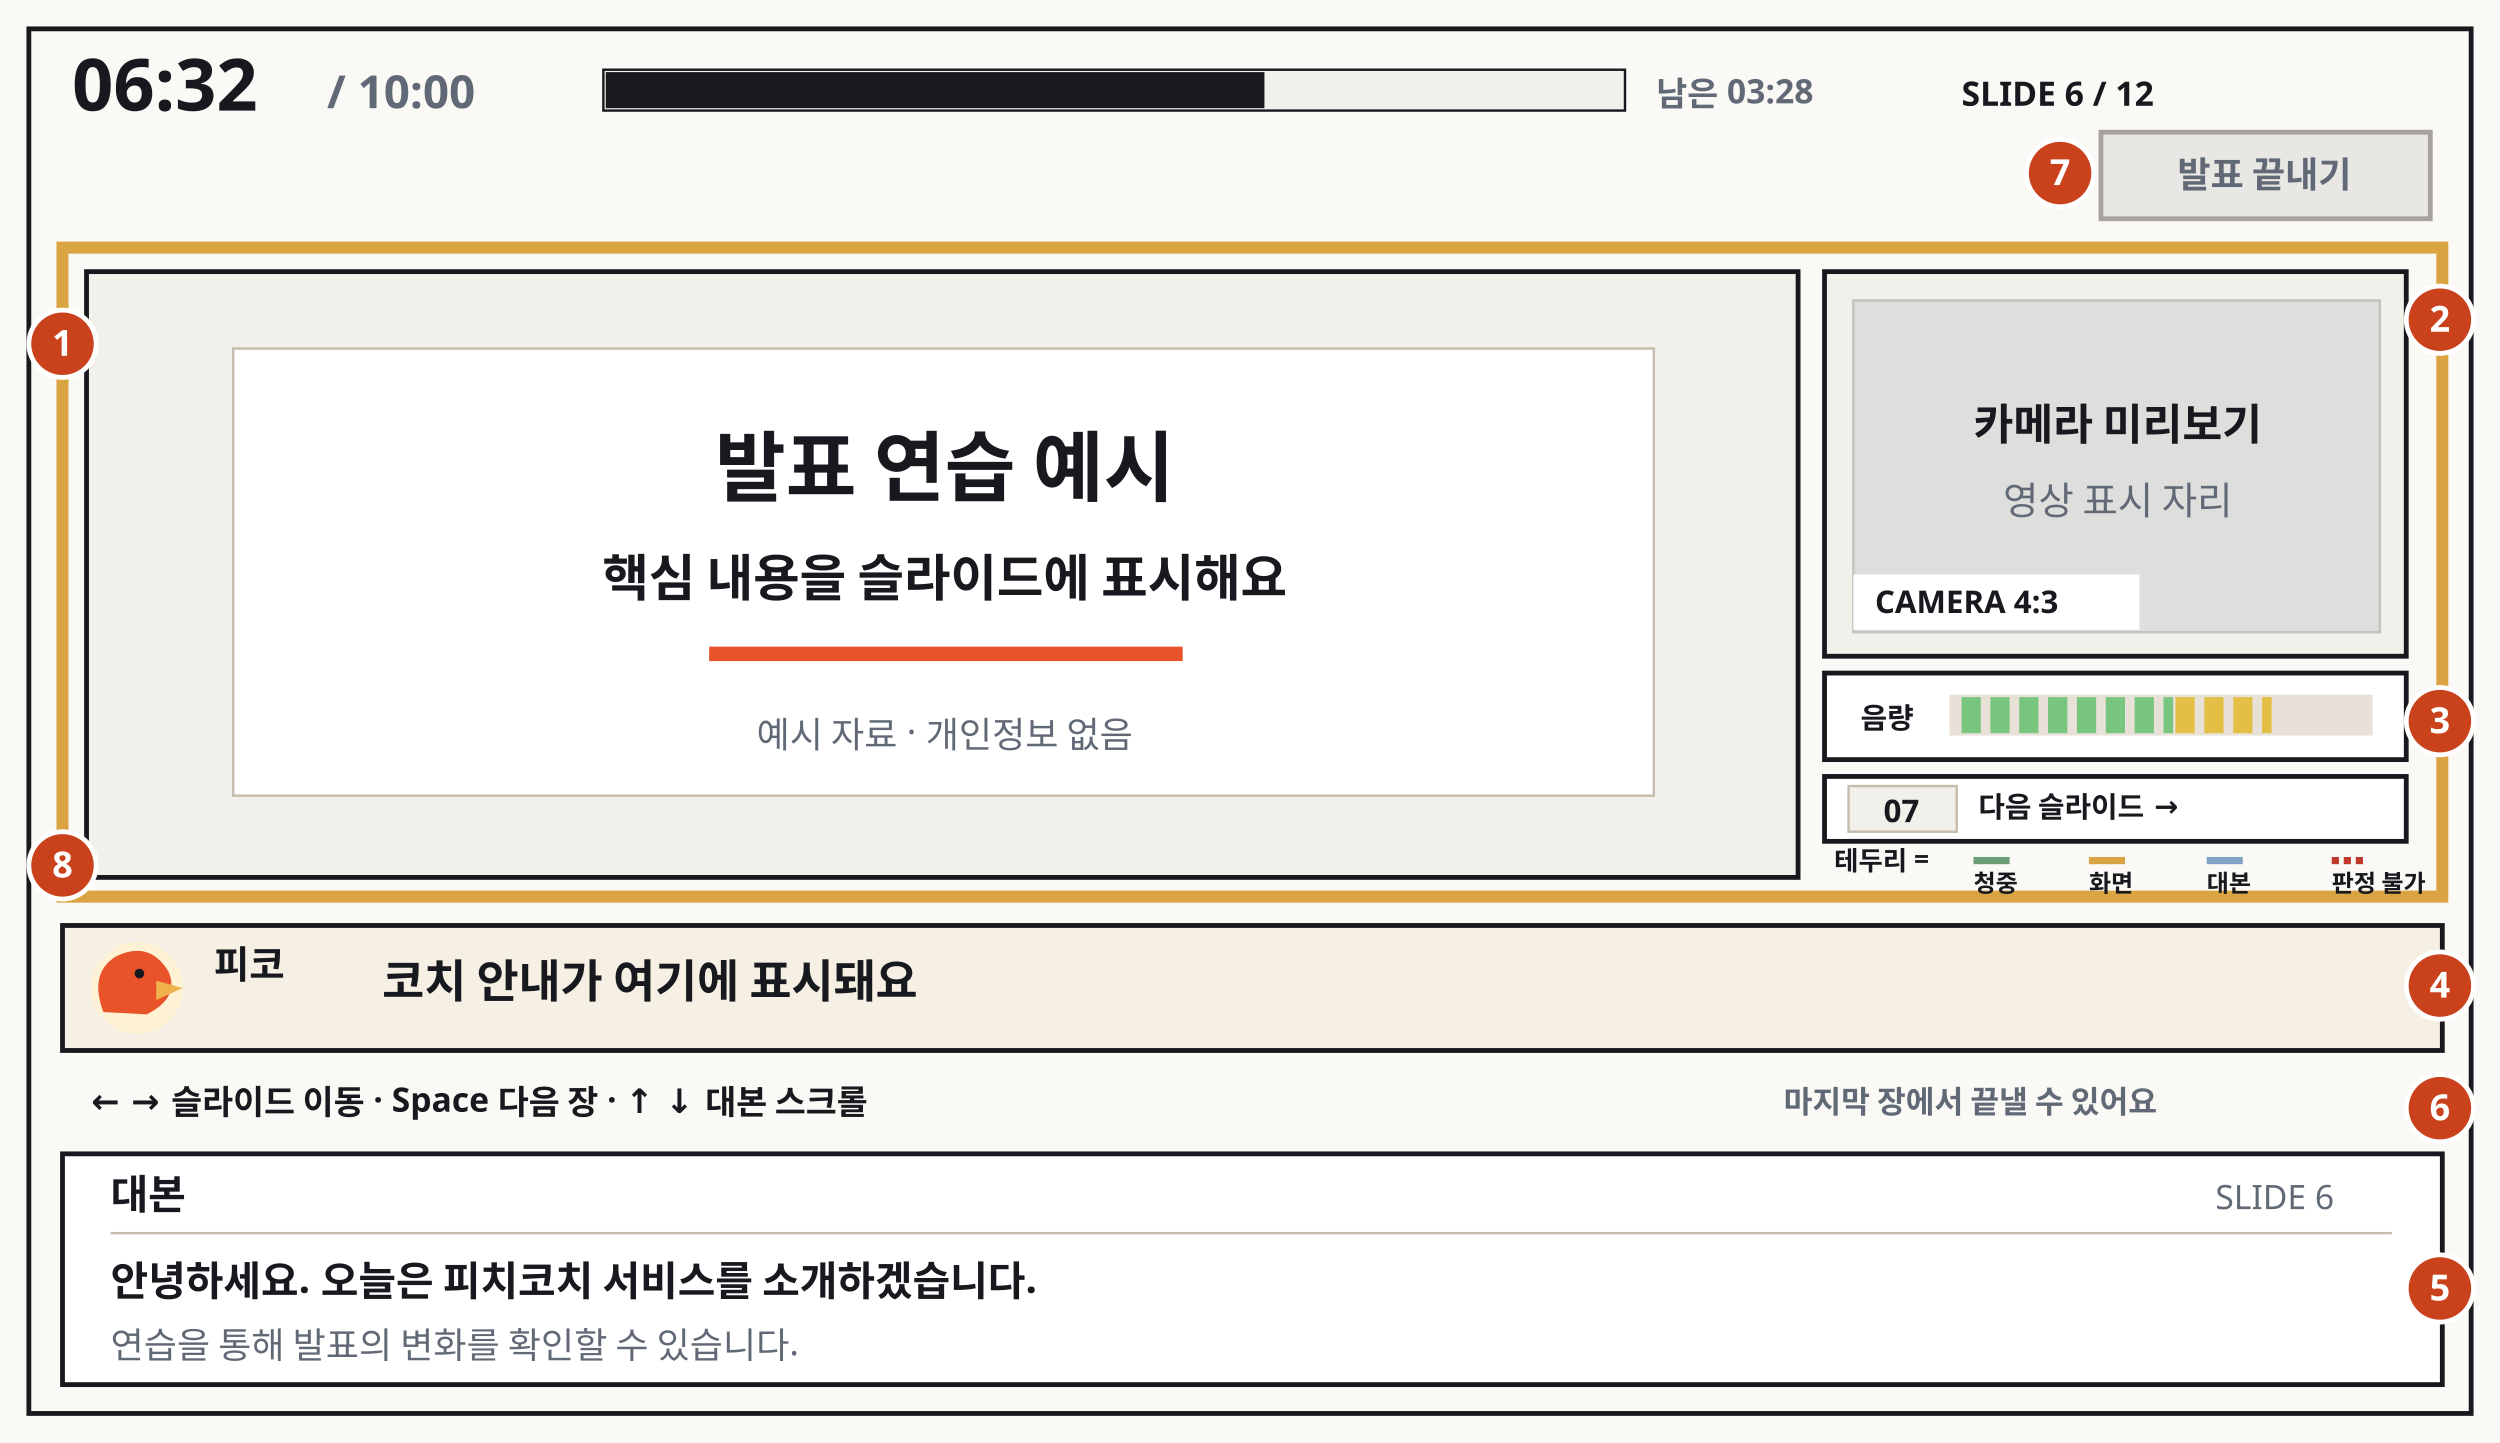
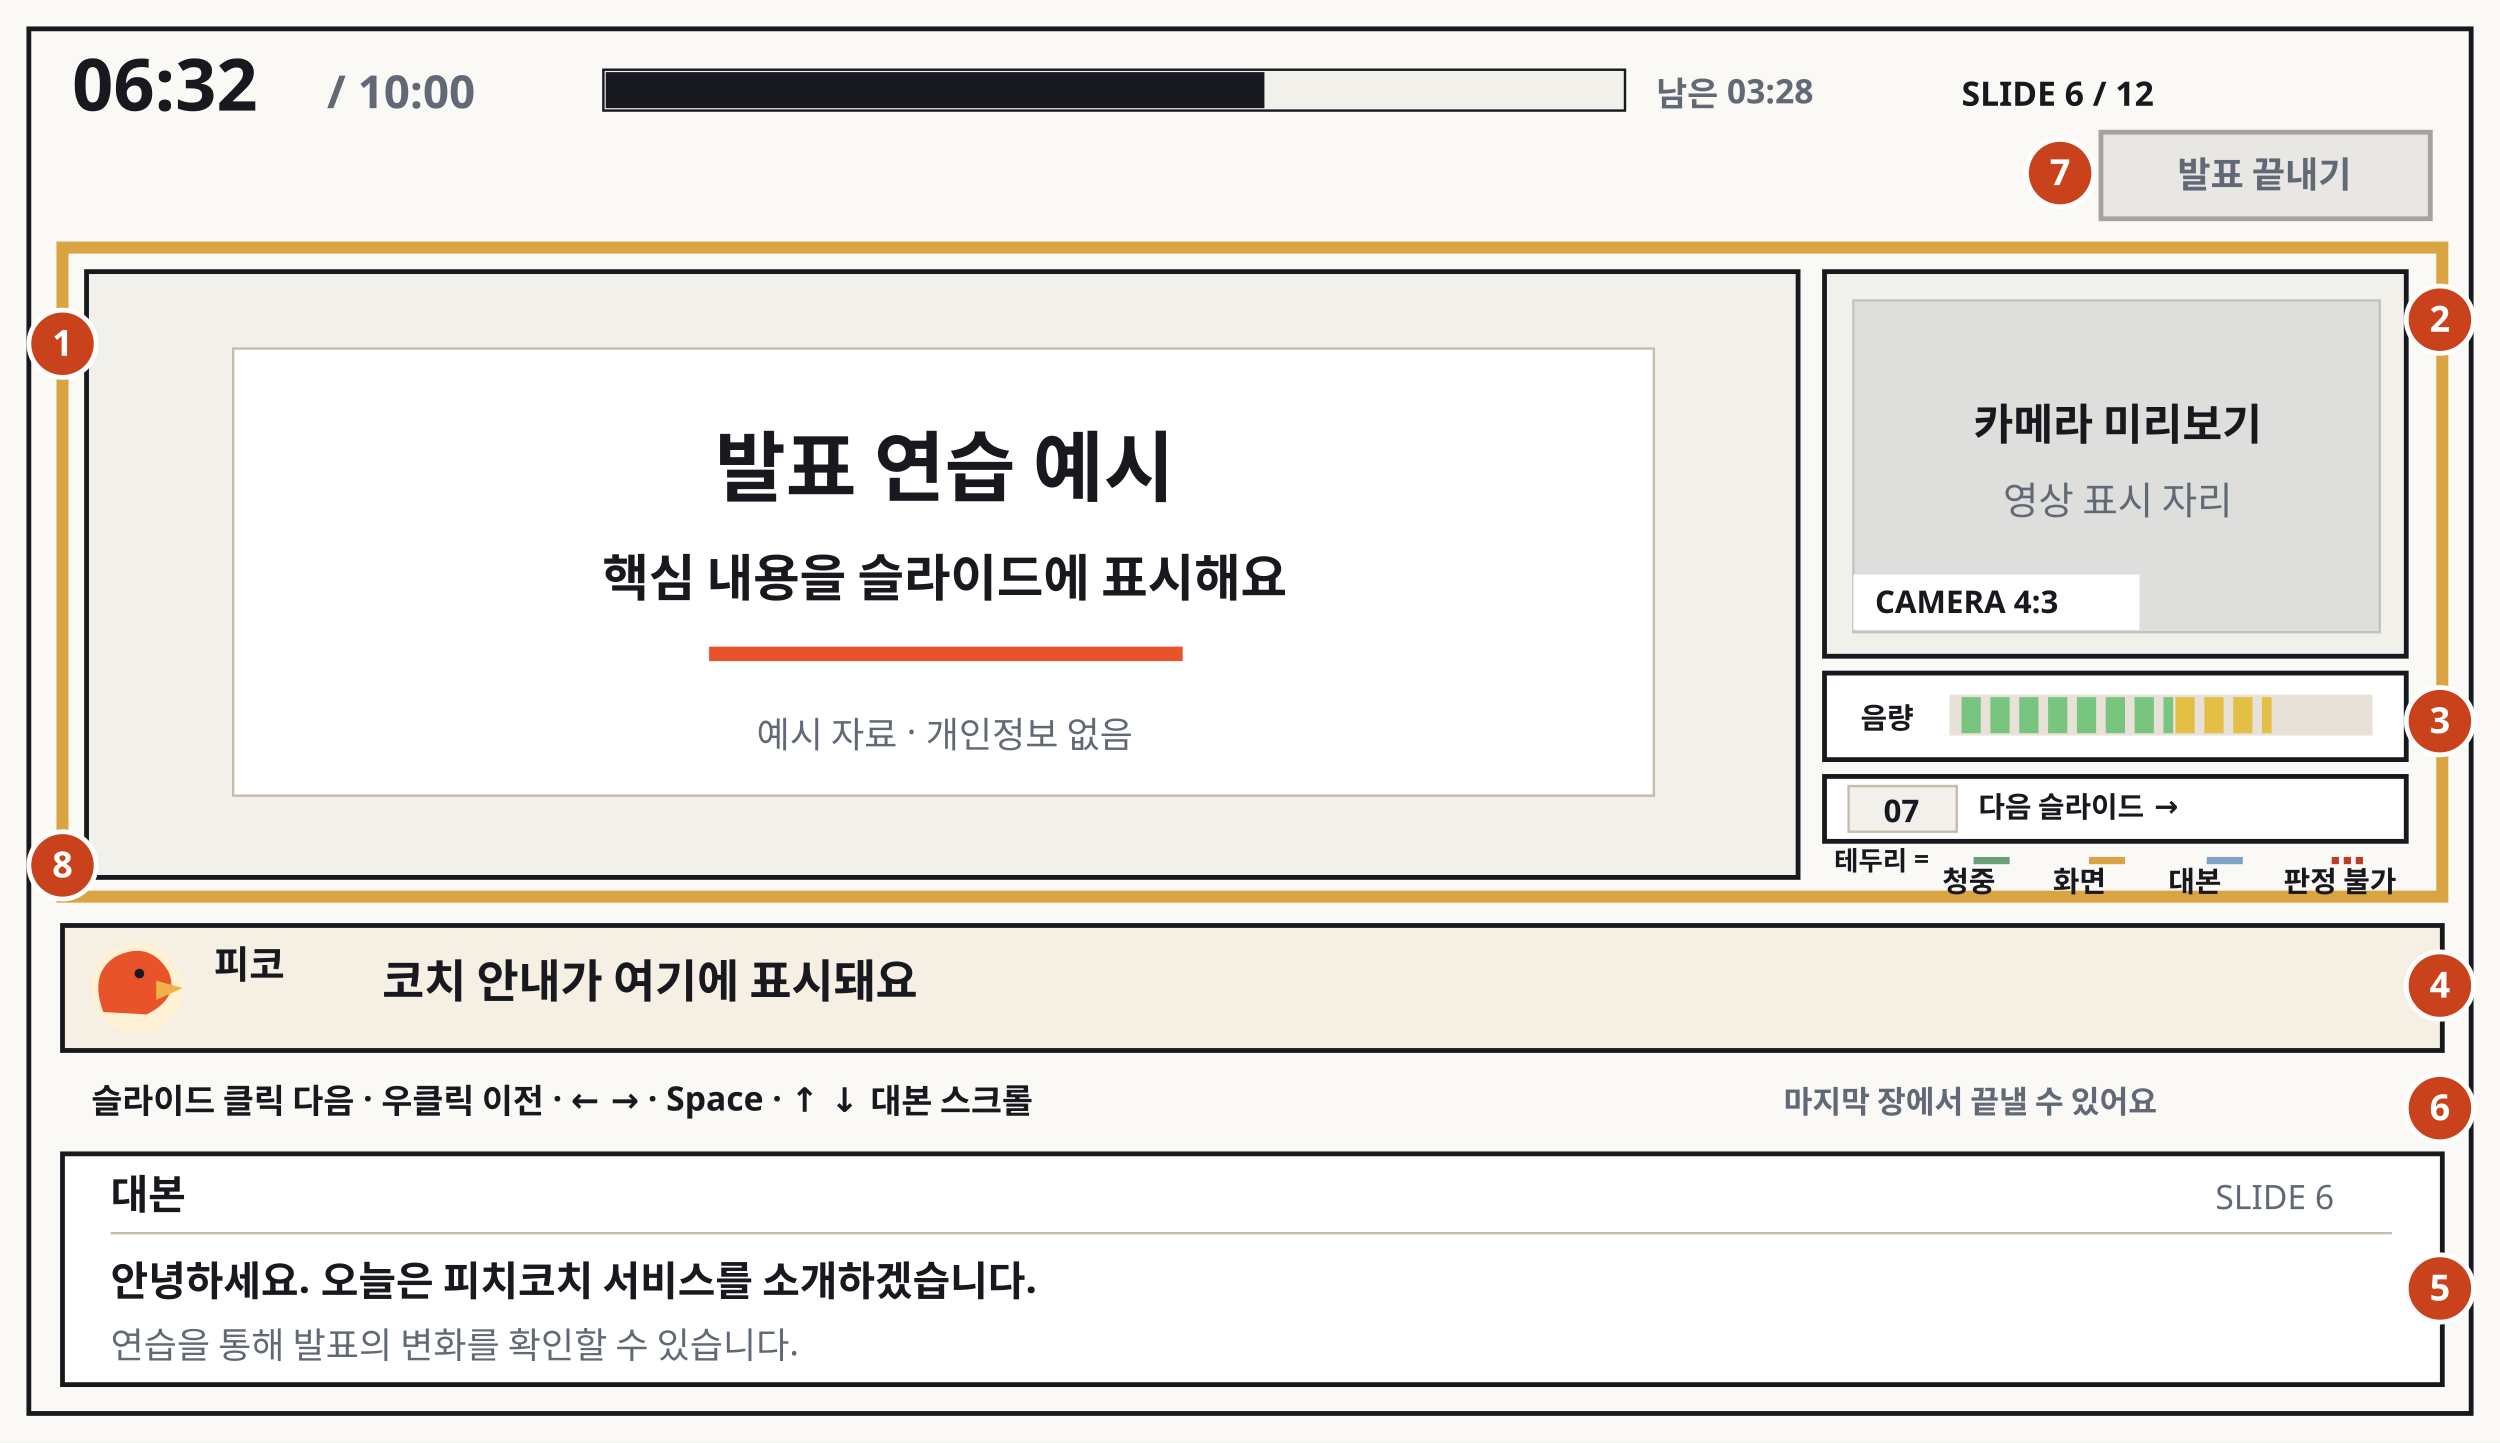
<svg xmlns="http://www.w3.org/2000/svg" width="1040" height="600" viewBox="0 0 1040 600" role="img" aria-labelledby="stage-title stage-desc">
  <g font-family="Pretendard, Noto Sans KR, Malgun Gothic, sans-serif">
    <rect x="0" y="0" width="1040" height="600" rx="0" fill="#faf9f6" stroke="none" stroke-width="1" />
    <rect x="12" y="12" width="1016" height="576" rx="0" fill="#faf9f6" stroke="#17191e" stroke-width="2" />
    <text x="30" y="46" font-size="30" fill="#17191e" font-weight="800" text-anchor="start">06:32</text>
    <text x="136" y="45" font-size="19" fill="#626976" font-weight="600" text-anchor="start">/ 10:00</text>
    <rect x="251" y="29" width="425" height="17" rx="0" fill="#f1f0eb" stroke="#17191e" stroke-width="1" />
    <rect x="252" y="30" width="274" height="15" rx="0" fill="#17191e" stroke="none" stroke-width="1" />
    <text x="689" y="44" font-size="14" fill="#626976" font-weight="600" text-anchor="start">남은 03:28</text>
    <text x="816" y="44" font-size="14" fill="#17191e" font-weight="800" text-anchor="start">SLIDE 6 / 12</text>
    <rect x="874" y="55" width="137" height="36" rx="0" fill="#e9e7e3" stroke="#a8a29e" stroke-width="2" />
    <text x="942" y="78" font-size="15" fill="#626976" font-weight="700" text-anchor="middle">발표 끝내기</text>
    <rect x="26" y="103" width="990" height="270" rx="0" fill="none" stroke="#d9a441" stroke-width="5" />
    <rect x="36" y="113" width="712" height="252" rx="0" fill="#f1f0eb" stroke="#17191e" stroke-width="2" />
    <rect x="97" y="145" width="591" height="186" rx="0" fill="#fff" stroke="#c6bcac" stroke-width="1" />
    <text x="393" y="206" font-size="32" fill="#17191e" font-weight="800" text-anchor="middle">발표 연습 예시</text>
    <text x="393" y="248" font-size="21" fill="#17191e" font-weight="600" text-anchor="middle">핵심 내용을 슬라이드에 표시해요</text>
    <rect x="295" y="269" width="197" height="6" rx="0" fill="#e8532a" stroke="none" stroke-width="1" />
    <text x="393" y="311" font-size="15" fill="#626976" font-weight="500" text-anchor="middle">예시 자료 · 개인정보 없음</text>
    <rect x="759" y="113" width="242" height="160" rx="0" fill="#f1f0eb" stroke="#17191e" stroke-width="2" />
    <rect x="771" y="125" width="219" height="138" rx="0" fill="#dedfdc" stroke="#bfc3c2" stroke-width="1" />
    <text x="881" y="183" font-size="18" fill="#17191e" font-weight="700" text-anchor="middle">카메라 미리보기</text>
    <text x="881" y="214" font-size="16" fill="#626976" font-weight="500" text-anchor="middle">영상 표시 자리</text>
    <rect x="771" y="239" width="119" height="23" rx="0" fill="#fff" stroke="none" stroke-width="1" />
    <text x="780" y="255" font-size="13" fill="#17191e" font-weight="700" text-anchor="start">CAMERA 4:3</text>
    <rect x="759" y="280" width="242" height="36" rx="0" fill="#fff" stroke="#17191e" stroke-width="2" />
    <text x="774" y="303" font-size="12" fill="#17191e" font-weight="600" text-anchor="start">음량</text>
    <rect x="811" y="289" width="176" height="17" rx="0" fill="#e8e1d7" stroke="none" stroke-width="1" />
    <line x1="816" y1="297.5" x2="904" y2="297.5" stroke="#78c57f" stroke-width="15" stroke-dasharray="8 4" />
    <line x1="905" y1="297.5" x2="945" y2="297.5" stroke="#e4bf45" stroke-width="15" stroke-dasharray="8 4" />
    <rect x="759" y="323" width="242" height="27" rx="0" fill="#fff" stroke="#17191e" stroke-width="2" />
    <rect x="769" y="327" width="45" height="19" rx="0" fill="#f1f0eb" stroke="#c6bcac" stroke-width="1" />
    <text x="791" y="342" font-size="13" fill="#17191e" font-weight="800" text-anchor="middle">07</text>
    <text x="823" y="340" font-size="12" fill="#17191e" font-weight="700" text-anchor="start">다음 슬라이드  →</text>
    <text x="763" y="362" font-size="11" fill="#17191e" font-weight="700" text-anchor="start">테두리 =</text>
    <line x1="821" y1="358" x2="836" y2="358" stroke="#6b9e78" stroke-width="3" />
-     <text x="821" y="371" font-size="10" fill="#17191e" font-weight="600" text-anchor="start">청중</text>
+     <text x="808" y="371" font-size="12" fill="#17191e" font-weight="600" text-anchor="start">청중</text>
    <line x1="869" y1="358" x2="884" y2="358" stroke="#d9a441" stroke-width="3" />
-     <text x="869" y="371" font-size="10" fill="#17191e" font-weight="600" text-anchor="start">화면</text>
+     <text x="854" y="371" font-size="12" fill="#17191e" font-weight="600" text-anchor="start">화면</text>
    <line x1="918" y1="358" x2="933" y2="358" stroke="#7fa3c7" stroke-width="3" />
-     <text x="918" y="371" font-size="10" fill="#17191e" font-weight="600" text-anchor="start">대본</text>
+     <text x="902" y="371" font-size="12" fill="#17191e" font-weight="600" text-anchor="start">대본</text>
    <line x1="970" y1="358" x2="985" y2="358" stroke="#c0392b" stroke-width="3" stroke-dasharray="3 2" />
-     <text x="970" y="371" font-size="10" fill="#17191e" font-weight="600" text-anchor="start">판정 불가</text>
+     <text x="950" y="371" font-size="12" fill="#17191e" font-weight="600" text-anchor="start">판정 불가</text>
    <rect x="26" y="385" width="990" height="52" rx="0" fill="#f6efe3" stroke="#17191e" stroke-width="2" />
    <circle cx="57" cy="411" r="19" fill="#fff1d4" stroke="none" stroke-width="0" />
    <path d="M43 421 Q37 405 48 398 Q62 391 70 404 Q75 415 61 422 Z" fill="#e8532a" />
    <circle cx="58" cy="405" r="2" fill="#17191e" stroke="none" stroke-width="0" />
    <path d="M65 408 L76 411 L65 416" fill="#f0b34b" />
    <text x="89" y="407" font-size="16" fill="#17191e" font-weight="800" text-anchor="start">피코</text>
    <text x="159" y="415" font-size="19" fill="#17191e" font-weight="600" text-anchor="start">코치 안내가 여기에 표시돼요</text>
    <rect x="26" y="445" width="990" height="28" rx="0" fill="#faf9f6" stroke="none" stroke-width="1" />
-     <text x="38" y="463" font-size="14" fill="#17191e" font-weight="600" text-anchor="start">← → 슬라이드 이동 · Space 다음 장 · ↑ ↓ 대본 스크롤</text>
+     <text x="38" y="463" font-size="14" fill="#17191e" font-weight="600" text-anchor="start">슬라이드 클릭 다음 · 우클릭 이전 · ← → · Space · ↑ ↓ 대본 스크롤</text>
    <text x="742" y="463" font-size="13" fill="#626976" font-weight="600" text-anchor="start">마지막 장에서 끝낼 수 있어요</text>
    <rect x="26" y="480" width="990" height="96" rx="0" fill="#fff" stroke="#17191e" stroke-width="2" />
    <text x="46" y="503" font-size="17" fill="#17191e" font-weight="800" text-anchor="start">대본</text>
    <text x="971" y="503" font-size="14" fill="#626976" font-weight="500" text-anchor="end">SLIDE 6</text>
    <line x1="46" y1="513" x2="995" y2="513" stroke="#c6bcac" stroke-width="1" />
    <text x="46" y="539" font-size="17" fill="#17191e" font-weight="700" text-anchor="start">안녕하세요. 오늘은 피치코치 서비스를 소개하겠습니다.</text>
    <text x="46" y="565" font-size="15" fill="#626976" font-weight="500" text-anchor="start">연습을 통해 발표의 변화를 확인할 수 있습니다.</text>
    <g aria-hidden="true">
      <circle cx="26" cy="143" r="14" fill="#c9421c" stroke="#fff" stroke-width="2" />
      <text x="26" y="148" font-size="15" fill="#fff" font-weight="800" text-anchor="middle">1</text>
    </g>
    <g aria-hidden="true">
      <circle cx="1015" cy="133" r="14" fill="#c9421c" stroke="#fff" stroke-width="2" />
      <text x="1015" y="138" font-size="15" fill="#fff" font-weight="800" text-anchor="middle">2</text>
    </g>
    <g aria-hidden="true">
      <circle cx="1015" cy="300" r="14" fill="#c9421c" stroke="#fff" stroke-width="2" />
      <text x="1015" y="305" font-size="15" fill="#fff" font-weight="800" text-anchor="middle">3</text>
    </g>
    <g aria-hidden="true">
      <circle cx="1015" cy="410" r="14" fill="#c9421c" stroke="#fff" stroke-width="2" />
      <text x="1015" y="415" font-size="15" fill="#fff" font-weight="800" text-anchor="middle">4</text>
    </g>
    <g aria-hidden="true">
      <circle cx="1015" cy="536" r="14" fill="#c9421c" stroke="#fff" stroke-width="2" />
      <text x="1015" y="541" font-size="15" fill="#fff" font-weight="800" text-anchor="middle">5</text>
    </g>
    <g aria-hidden="true">
      <circle cx="1015" cy="461" r="14" fill="#c9421c" stroke="#fff" stroke-width="2" />
      <text x="1015" y="466" font-size="15" fill="#fff" font-weight="800" text-anchor="middle">6</text>
    </g>
    <g aria-hidden="true">
      <circle cx="857" cy="72" r="14" fill="#c9421c" stroke="#fff" stroke-width="2" />
      <text x="857" y="77" font-size="15" fill="#fff" font-weight="800" text-anchor="middle">7</text>
    </g>
    <g aria-hidden="true">
      <circle cx="26" cy="360" r="14" fill="#c9421c" stroke="#fff" stroke-width="2" />
      <text x="26" y="365" font-size="15" fill="#fff" font-weight="800" text-anchor="middle">8</text>
    </g>
  </g>
</svg>
